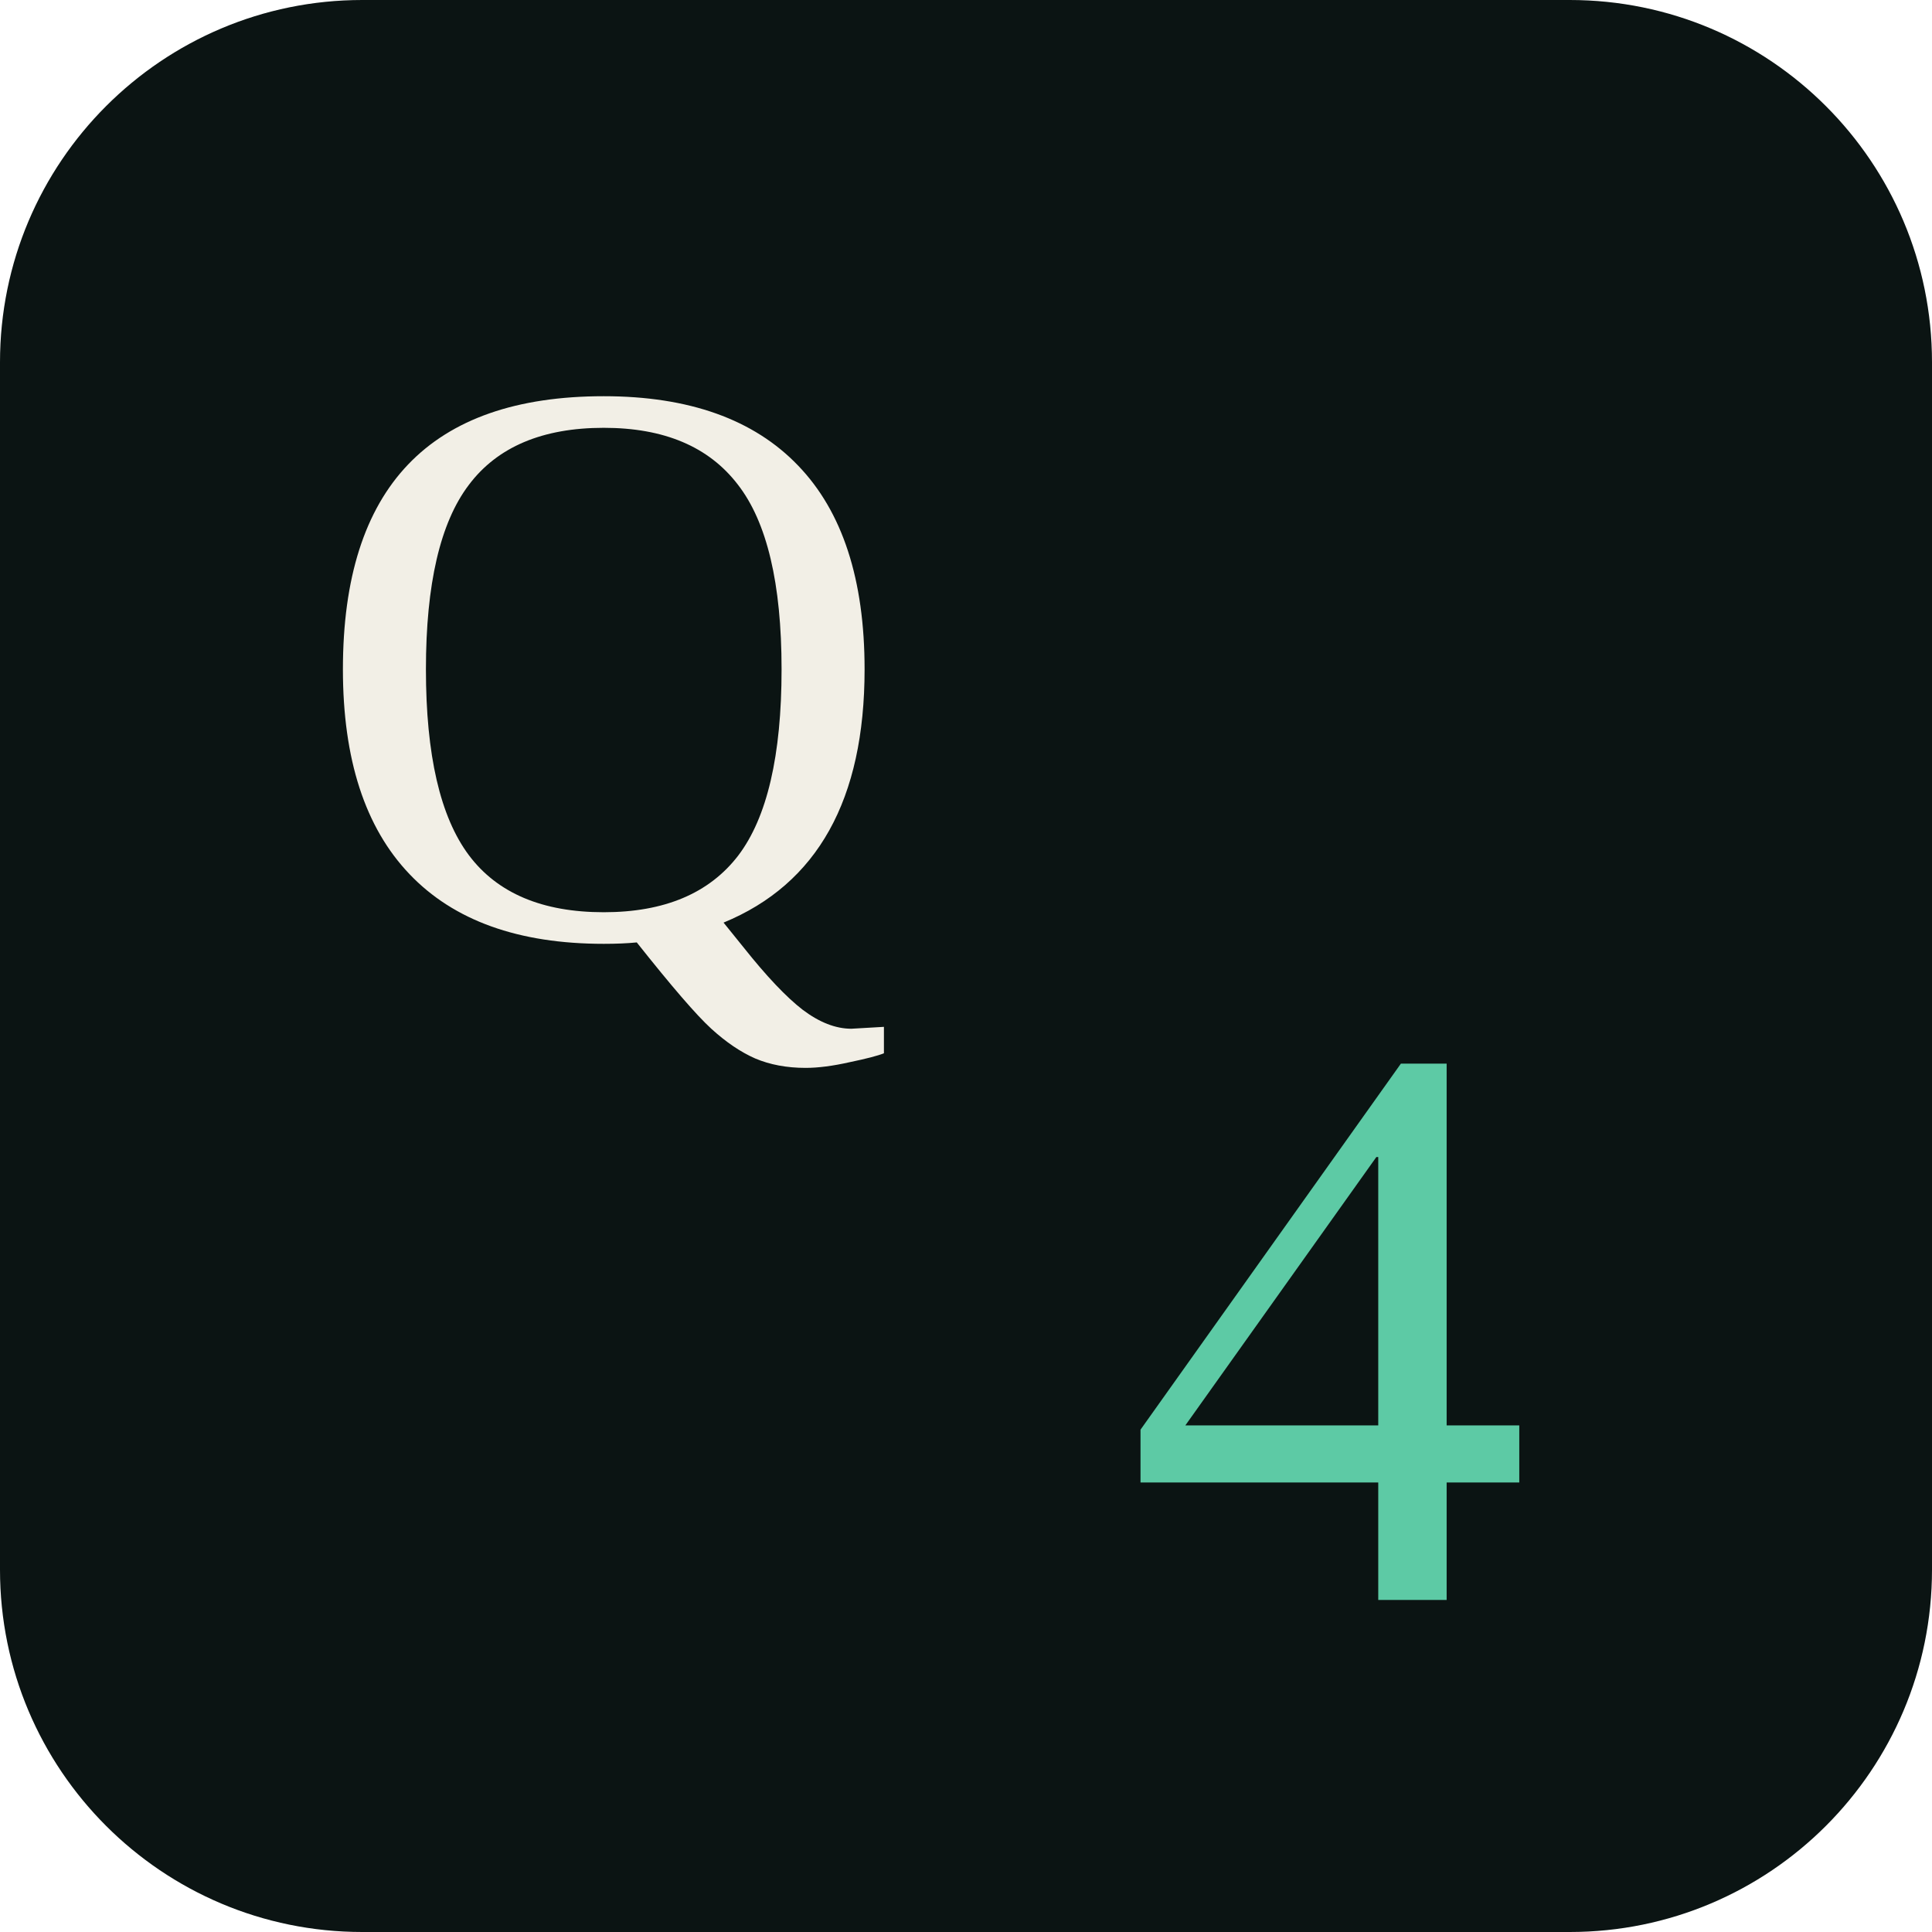
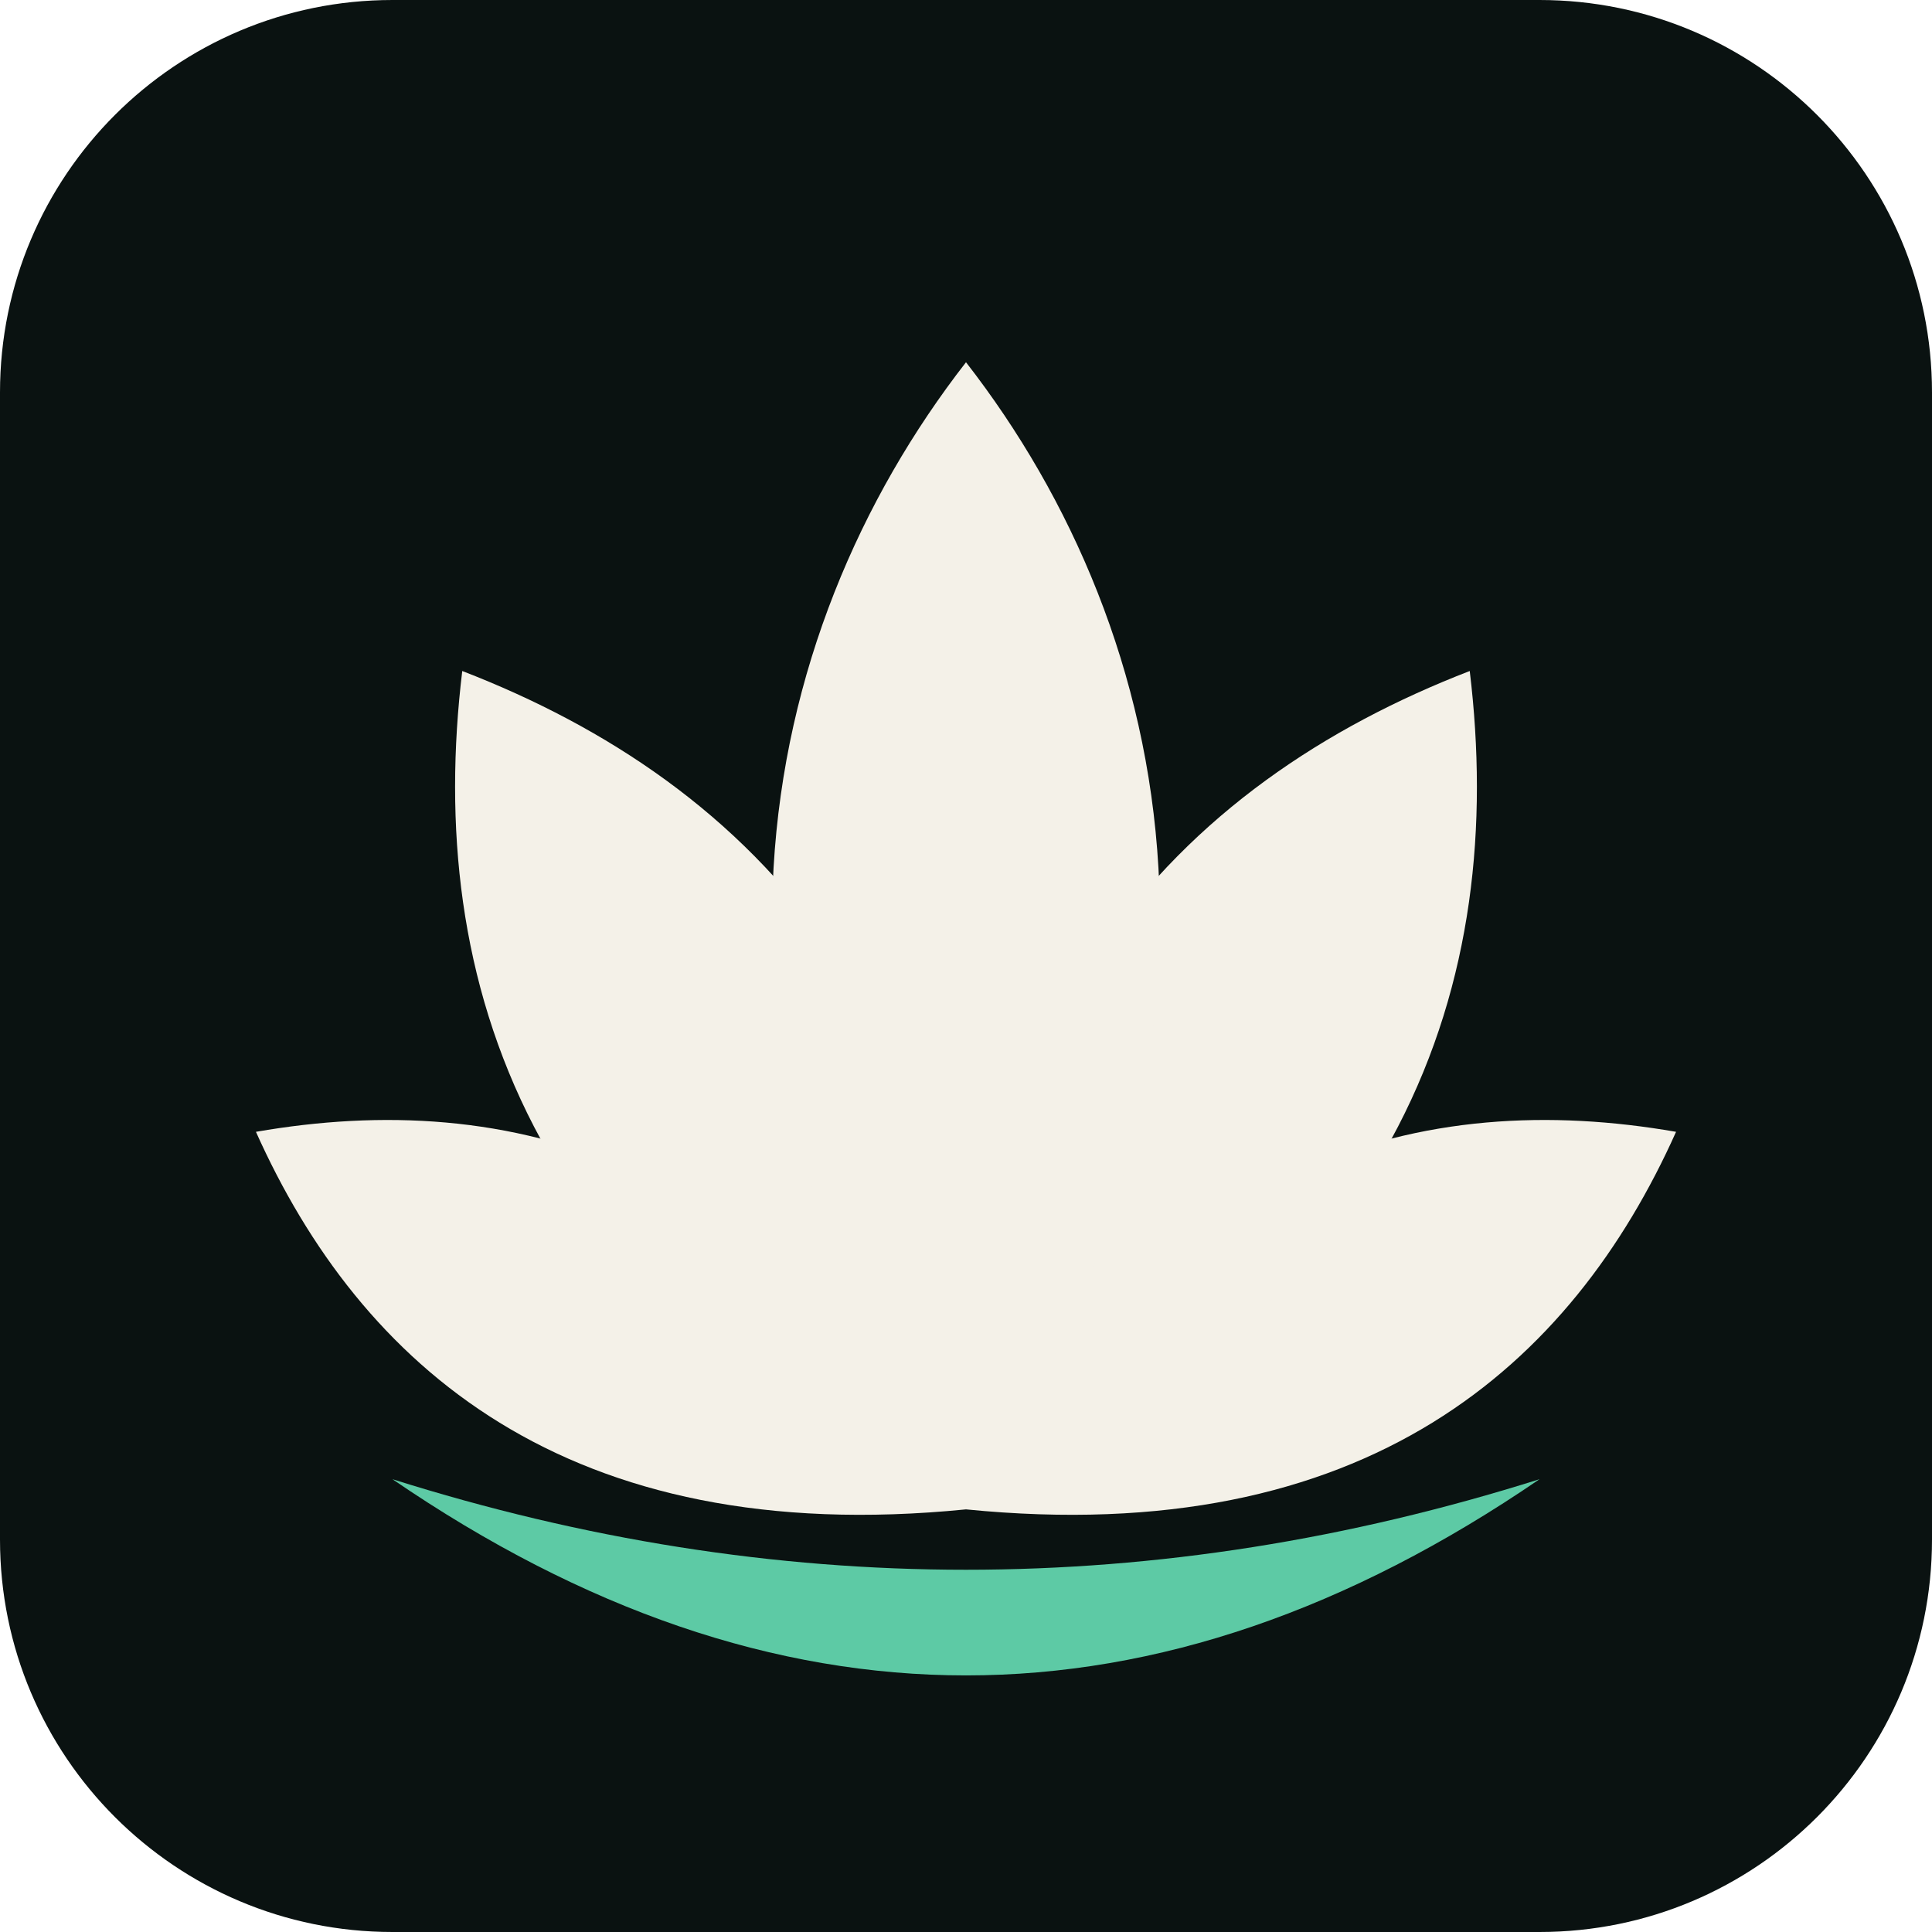
<svg xmlns="http://www.w3.org/2000/svg" width="64" height="64" viewBox="0 0 64 64">
-   <rect width="64" height="64" rx="12" fill="#0b1413" />
-   <text x="20" y="31" font-family="Georgia, 'Times New Roman', serif" font-size="27" fill="#f2efe6" text-anchor="middle">Q</text>
-   <text x="44" y="53" font-family="Georgia, 'Times New Roman', serif" font-size="27" fill="#5dcaa5" text-anchor="middle">4</text>
+   <rect width="64" height="64" rx="13" fill="#0a1211" />
+   <g transform="translate(32 50)">
+     <g fill="#f4f1e8">
+       <path transform="rotate(-62) scale(.74)" d="M0 0 C-10 -15 -7 -27 0 -36 C7 -27 10 -15 0 0Z" />
+       <path transform="rotate(62) scale(.74)" d="M0 0 C-10 -15 -7 -27 0 -36 C7 -27 10 -15 0 0Z" />
+       <path transform="rotate(-31) scale(.9)" d="M0 0 C-10 -15 -7 -27 0 -36 C7 -27 10 -15 0 0Z" />
+       <path transform="rotate(31) scale(.9)" d="M0 0 C-10 -15 -7 -27 0 -36 C7 -27 10 -15 0 0Z" />
+       <path d="M0 0 C-10 -15 -7 -29 0 -38 C7 -29 10 -15 0 0Z" />
+     </g>
+     <path fill="#5dcaa5" d="M-19 -1 Q0 12 19 -1 Q0 5 -19 -1Z" />
+   </g>
</svg>
